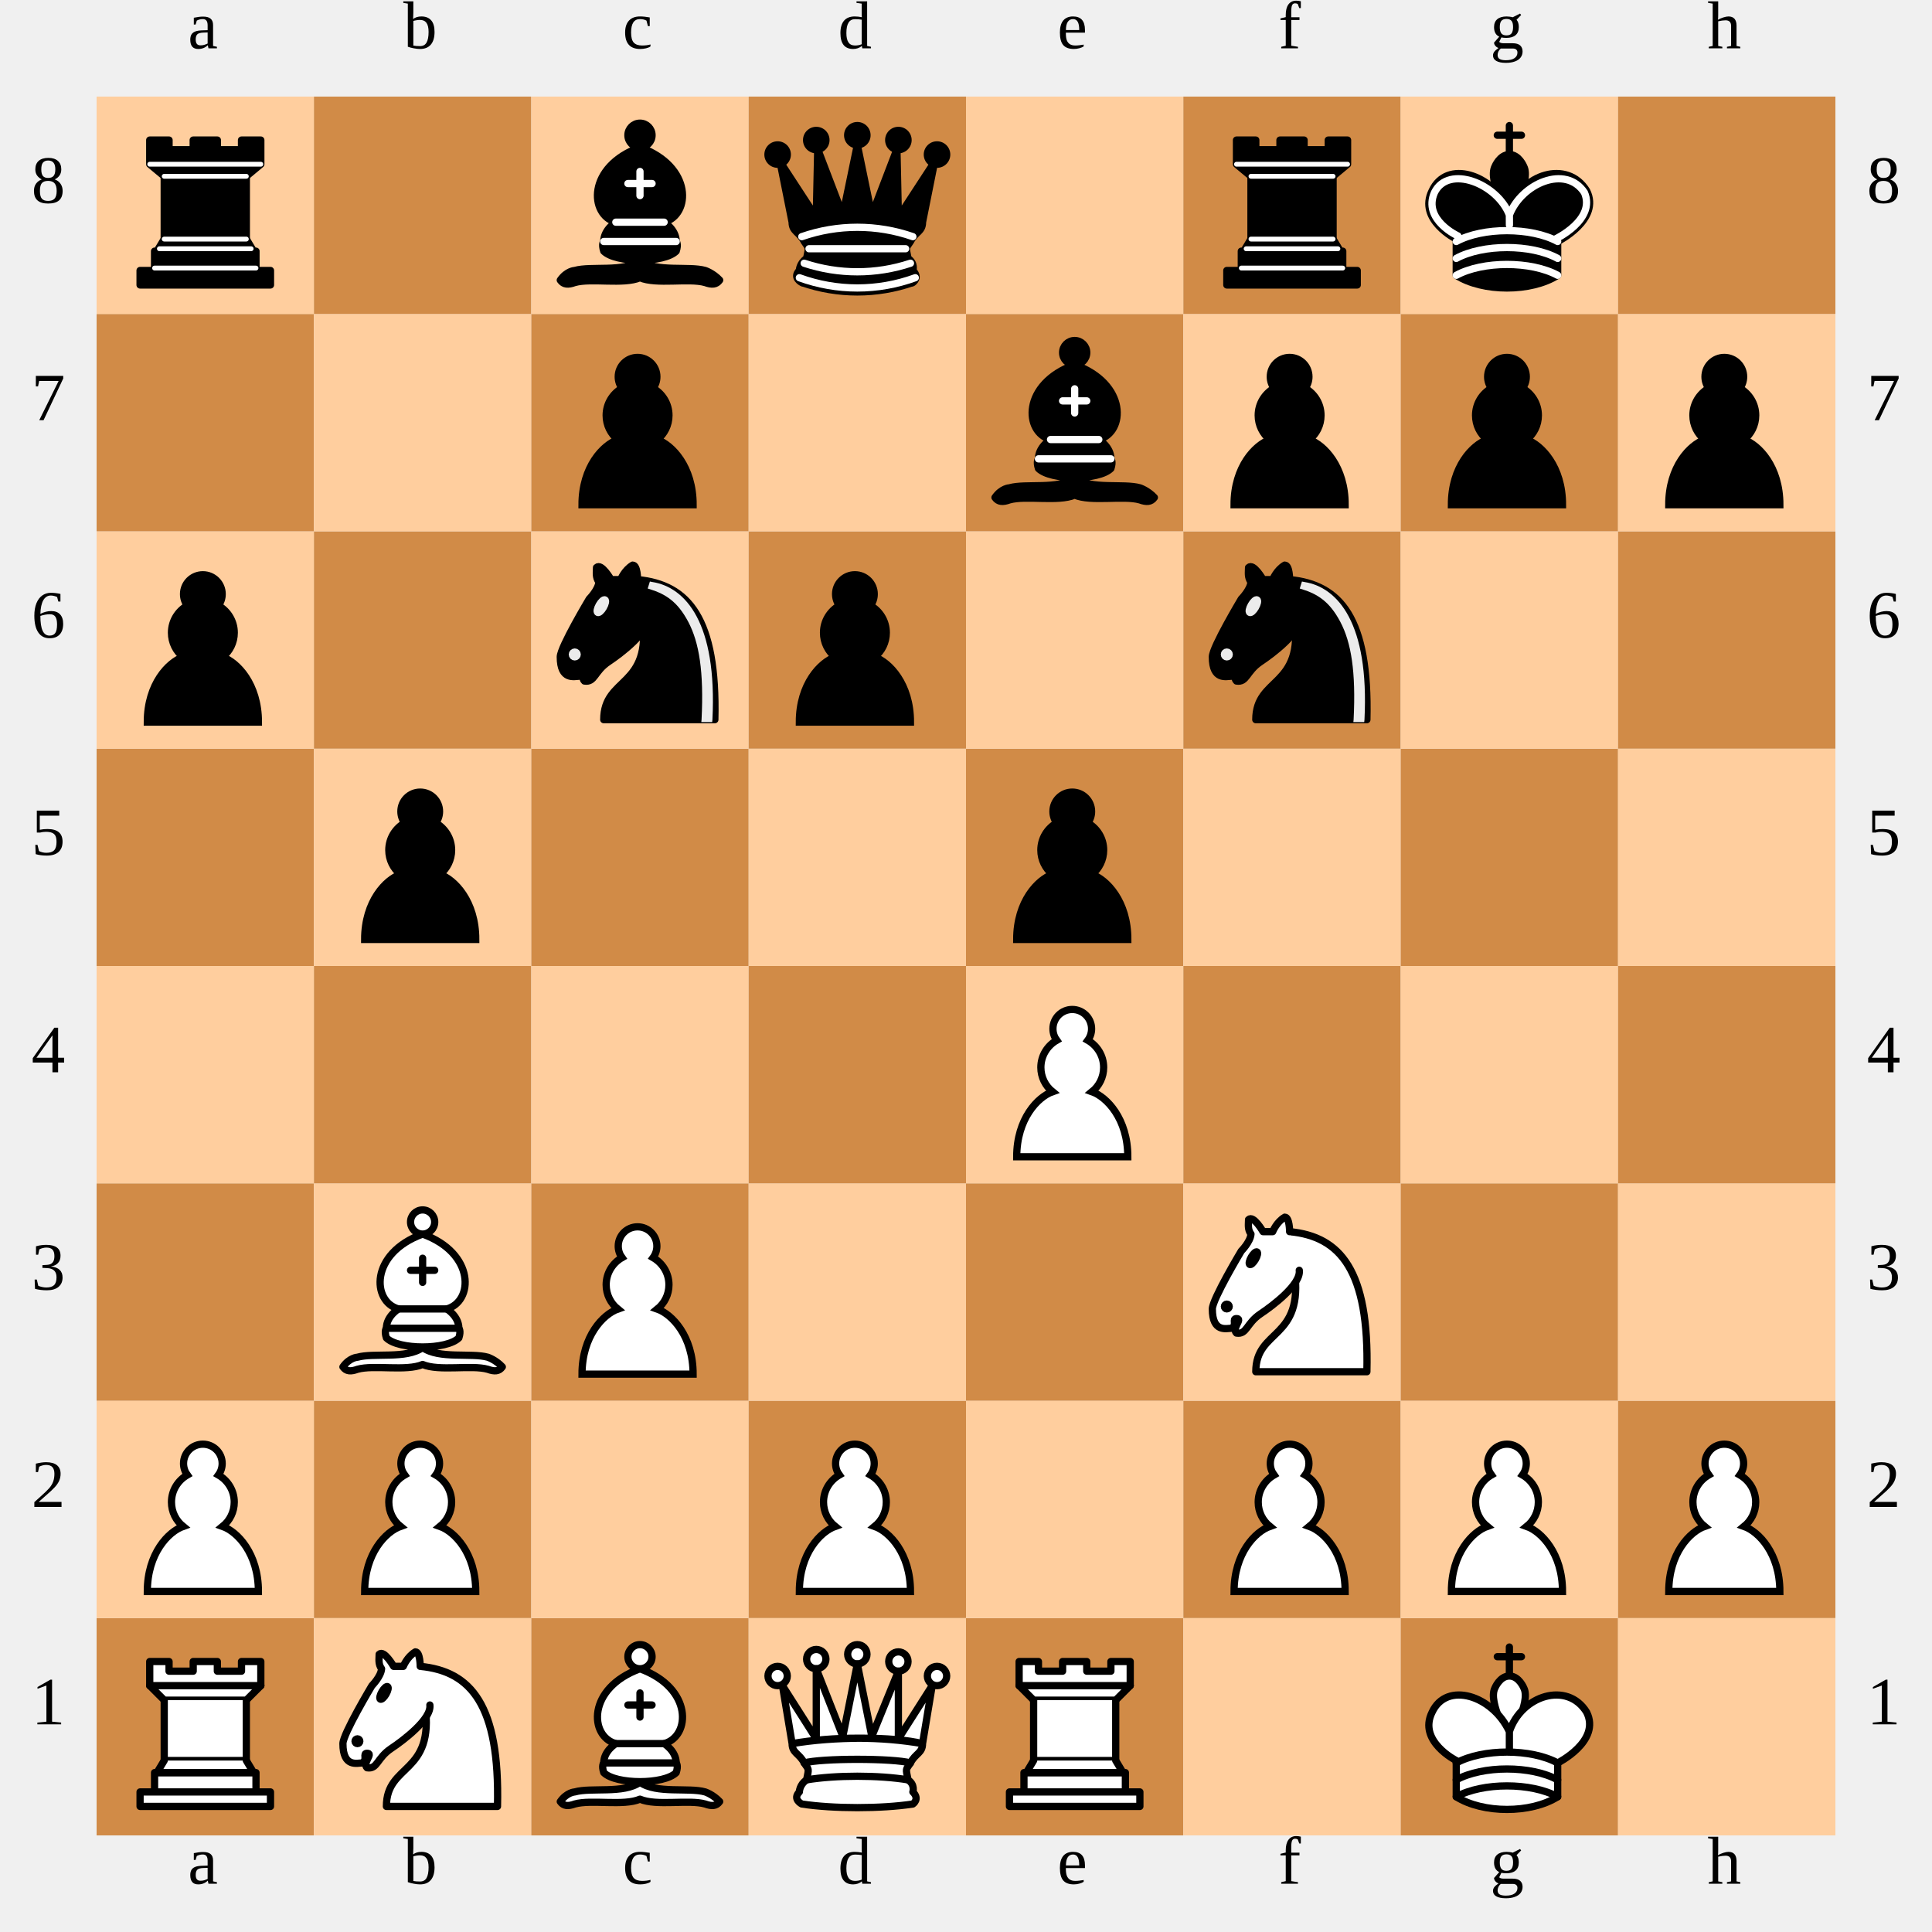
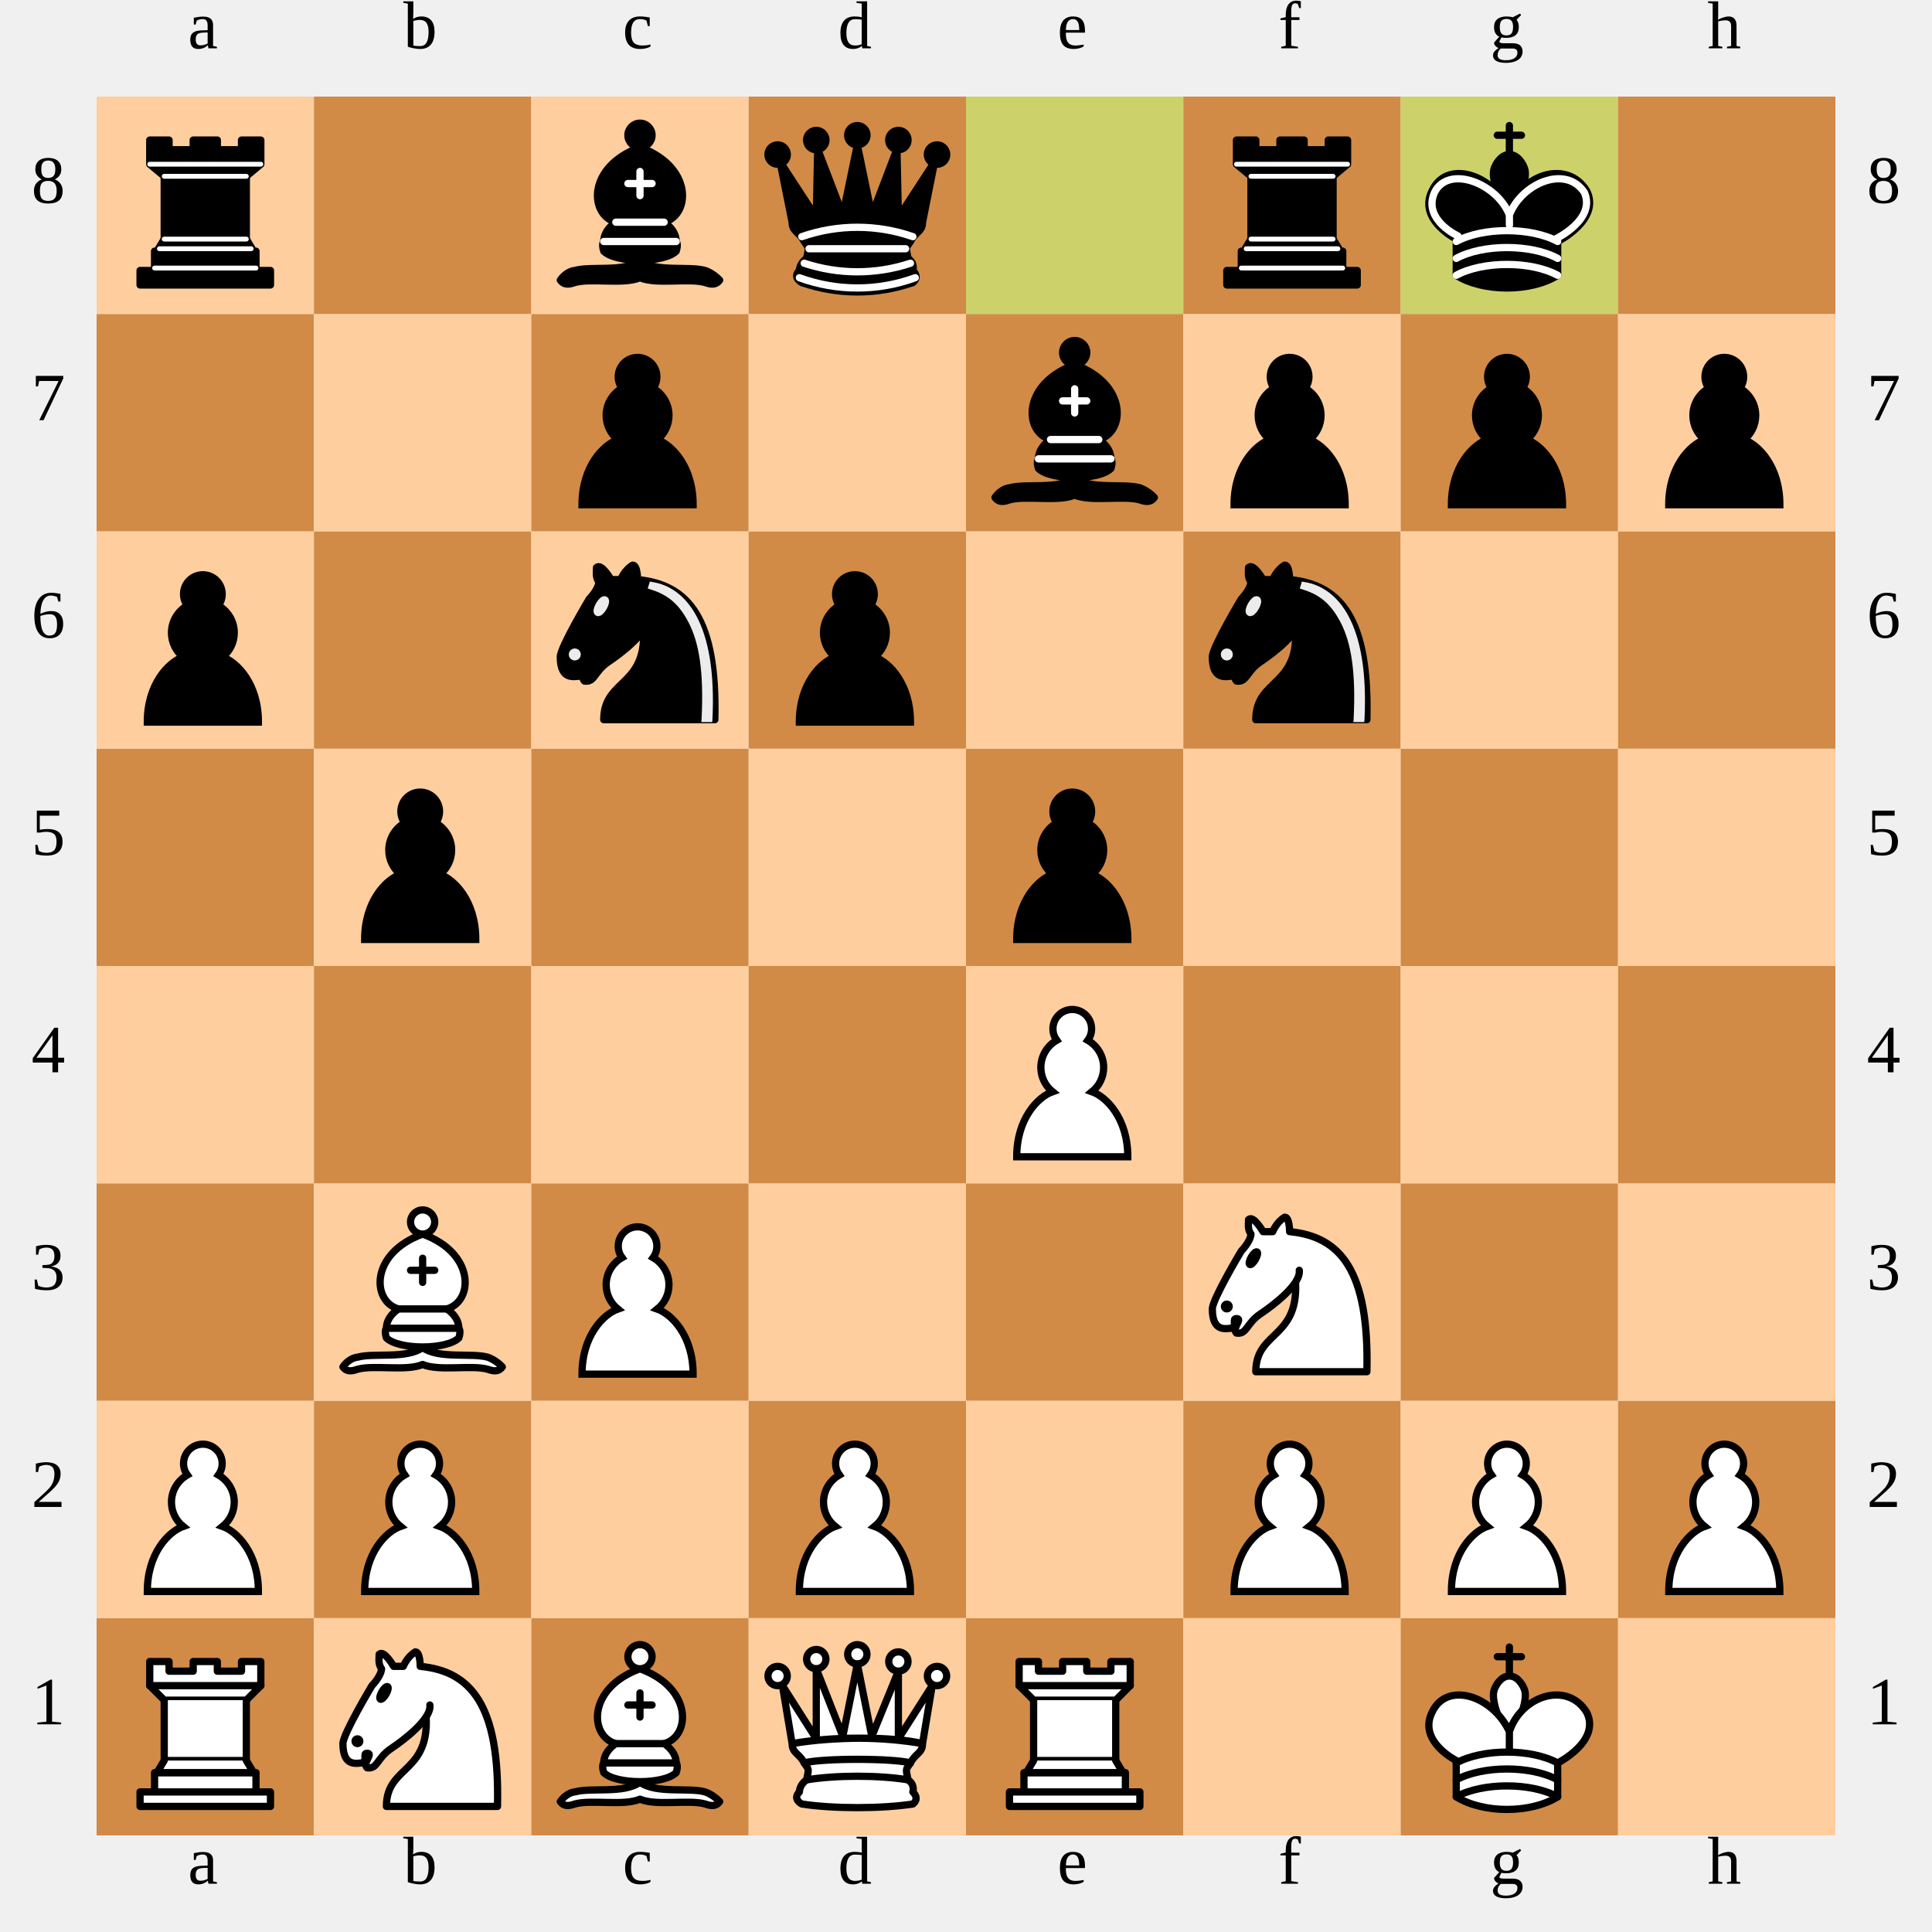
<svg xmlns="http://www.w3.org/2000/svg" xmlns:xlink="http://www.w3.org/1999/xlink" height="400" version="1.1" viewBox="0 0 400 400" width="400">
  <defs>
    <g class="white pawn" id="white-pawn">
      <path d="M22 9c-2.21 0-4 1.79-4 4 0 .89.29 1.71.78 2.38-1.95 1.12-3.28 3.21-3.28 5.62 0 2.03.94 3.84 2.41 5.03-3 1.06-7.41 5.55-7.41 13.47h23c0-7.92-4.41-12.41-7.41-13.47 1.47-1.19 2.41-3 2.41-5.03 0-2.41-1.33-4.5-3.28-5.62.49-.67.78-1.49.78-2.38 0-2.21-1.79-4-4-4z" fill="#fff" stroke="#000" stroke-linecap="round" stroke-width="1.5" />
    </g>
    <g class="white knight" fill="none" fill-rule="evenodd" id="white-knight" stroke="#000" stroke-linecap="round" stroke-linejoin="round" stroke-width="1.5">
      <path d="M 22,10 C 32.5,11 38.5,18 38,39 L 15,39 C 15,30 25,32.5 23,18" style="fill:#ffffff; stroke:#000000;" />
      <path d="M 24,18 C 24.38,20.91 18.45,25.37 16,27 C 13,29 13.18,31.34 11,31 C 9.958,30.06 12.41,27.96 11,28 C 10,28 11.19,29.23 10,30 C 9,30 5.997,31 6,26 C 6,24 12,14 12,14 C 12,14 13.89,12.1 14,10.5 C 13.27,9.506 13.5,8.5 13.5,7.5 C 14.5,6.5 16.5,10 16.5,10 L 18.5,10 C 18.5,10 19.28,8.008 21,7 C 22,7 22,10 22,10" style="fill:#ffffff; stroke:#000000;" />
      <path d="M 9.5 25.5 A 0.5 0.5 0 1 1 8.5,25.5 A 0.5 0.5 0 1 1 9.5 25.5 z" style="fill:#000000; stroke:#000000;" />
      <path d="M 15 15.5 A 0.5 1.5 0 1 1 14,15.5 A 0.5 1.5 0 1 1 15 15.5 z" style="fill:#000000; stroke:#000000;" transform="matrix(0.866,0.5,-0.5,0.866,9.693,-5.173)" />
    </g>
    <g class="white bishop" fill="none" fill-rule="evenodd" id="white-bishop" stroke="#000" stroke-linecap="round" stroke-linejoin="round" stroke-width="1.5">
      <g fill="#fff" stroke-linecap="butt">
        <path d="M9 36c3.39-.97 10.11.43 13.5-2 3.39 2.43 10.11 1.03 13.5 2 0 0 1.65.54 3 2-.68.97-1.65.99-3 .5-3.39-.97-10.11.46-13.5-1-3.39 1.46-10.11.03-13.5 1-1.354.49-2.323.47-3-.5 1.354-1.94 3-2 3-2zM15 32c2.5 2.5 12.5 2.5 15 0 .5-1.5 0-2 0-2 0-2.5-2.5-4-2.5-4 5.5-1.5 6-11.5-5-15.5-11 4-10.5 14-5 15.5 0 0-2.5 1.5-2.5 4 0 0-.5.5 0 2zM25 8a2.5 2.5 0 1 1-5 0 2.5 2.5 0 1 1 5 0z" />
      </g>
      <path d="M17.5 26h10M15 30h15m-7.5-14.5v5M20 18h5" stroke-linejoin="miter" />
    </g>
    <g class="white rook" fill="#fff" fill-rule="evenodd" id="white-rook" stroke="#000" stroke-linecap="round" stroke-linejoin="round" stroke-width="1.5">
      <path d="M9 39h27v-3H9v3zM12 36v-4h21v4H12zM11 14V9h4v2h5V9h5v2h5V9h4v5" stroke-linecap="butt" />
      <path d="M34 14l-3 3H14l-3-3" />
      <path d="M31 17v12.5H14V17" stroke-linecap="butt" stroke-linejoin="miter" />
      <path d="M31 29.5l1.5 2.5h-20l1.5-2.5" />
      <path d="M11 14h23" fill="none" stroke-linejoin="miter" />
    </g>
    <g class="white queen" fill="#fff" fill-rule="evenodd" id="white-queen" stroke="#000" stroke-linecap="round" stroke-linejoin="round" stroke-width="1.5">
      <path d="M8 12a2 2 0 1 1-4 0 2 2 0 1 1 4 0zM24.5 7.5a2 2 0 1 1-4 0 2 2 0 1 1 4 0zM41 12a2 2 0 1 1-4 0 2 2 0 1 1 4 0zM16 8.5a2 2 0 1 1-4 0 2 2 0 1 1 4 0zM33 9a2 2 0 1 1-4 0 2 2 0 1 1 4 0z" />
      <path d="M9 26c8.5-1.5 21-1.5 27 0l2-12-7 11V11l-5.5 13.5-3-15-3 15-5.5-14V25L7 14l2 12zM9 26c0 2 1.5 2 2.5 4 1 1.5 1 1 .5 3.5-1.5 1-1.5 2.5-1.5 2.5-1.5 1.5.5 2.5.5 2.5 6.5 1 16.5 1 23 0 0 0 1.5-1 0-2.5 0 0 .5-1.5-1-2.5-.5-2.5-.5-2 .5-3.5 1-2 2.5-2 2.5-4-8.5-1.5-18.5-1.5-27 0z" stroke-linecap="butt" />
      <path d="M11.5 30c3.5-1 18.5-1 22 0M12 33.5c6-1 15-1 21 0" fill="none" />
    </g>
    <g class="white king" fill="none" fill-rule="evenodd" id="white-king" stroke="#000" stroke-linecap="round" stroke-linejoin="round" stroke-width="1.5">
      <path d="M22.5 11.63V6M20 8h5" stroke-linejoin="miter" />
      <path d="M22.5 25s4.5-7.5 3-10.5c0 0-1-2.5-3-2.5s-3 2.5-3 2.5c-1.5 3 3 10.5 3 10.5" fill="#fff" stroke-linecap="butt" stroke-linejoin="miter" />
      <path d="M11.5 37c5.5 3.5 15.5 3.5 21 0v-7s9-4.5 6-10.5c-4-6.5-13.5-3.5-16 4V27v-3.5c-3.5-7.5-13-10.5-16-4-3 6 5 10 5 10V37z" fill="#fff" />
      <path d="M11.5 30c5.5-3 15.5-3 21 0m-21 3.5c5.5-3 15.5-3 21 0m-21 3.5c5.5-3 15.5-3 21 0" />
    </g>
    <g class="black pawn" id="black-pawn">
      <path d="M22 9c-2.21 0-4 1.79-4 4 0 .89.29 1.71.78 2.38-1.95 1.12-3.28 3.21-3.28 5.62 0 2.03.94 3.84 2.41 5.03-3 1.06-7.41 5.55-7.41 13.47h23c0-7.92-4.41-12.41-7.41-13.47 1.47-1.19 2.41-3 2.41-5.03 0-2.41-1.33-4.5-3.28-5.62.49-.67.78-1.49.78-2.38 0-2.21-1.79-4-4-4z" stroke="#000" stroke-linecap="round" stroke-width="1.5" />
    </g>
    <g class="black knight" fill="none" fill-rule="evenodd" id="black-knight" stroke="#000" stroke-linecap="round" stroke-linejoin="round" stroke-width="1.5">
      <path d="M 22,10 C 32.5,11 38.5,18 38,39 L 15,39 C 15,30 25,32.5 23,18" style="fill:#000000; stroke:#000000;" />
      <path d="M 24,18 C 24.38,20.91 18.45,25.37 16,27 C 13,29 13.18,31.34 11,31 C 9.958,30.06 12.41,27.96 11,28 C 10,28 11.19,29.23 10,30 C 9,30 5.997,31 6,26 C 6,24 12,14 12,14 C 12,14 13.89,12.1 14,10.5 C 13.27,9.506 13.5,8.5 13.5,7.5 C 14.5,6.5 16.5,10 16.5,10 L 18.5,10 C 18.5,10 19.28,8.008 21,7 C 22,7 22,10 22,10" style="fill:#000000; stroke:#000000;" />
      <path d="M 9.5 25.5 A 0.5 0.5 0 1 1 8.5,25.5 A 0.5 0.5 0 1 1 9.5 25.5 z" style="fill:#ececec; stroke:#ececec;" />
      <path d="M 15 15.5 A 0.5 1.5 0 1 1 14,15.5 A 0.5 1.5 0 1 1 15 15.5 z" style="fill:#ececec; stroke:#ececec;" transform="matrix(0.866,0.5,-0.5,0.866,9.693,-5.173)" />
      <path d="M 24.55,10.4 L 24.1,11.85 L 24.6,12 C 27.75,13 30.25,14.49 32.5,18.75 C 34.75,23.01 35.75,29.06 35.25,39 L 35.2,39.5 L 37.45,39.5 L 37.5,39 C 38,28.94 36.62,22.15 34.25,17.66 C 31.88,13.17 28.46,11.02 25.06,10.5 L 24.55,10.4 z " style="fill:#ececec; stroke:none;" />
    </g>
    <g class="black bishop" fill="none" fill-rule="evenodd" id="black-bishop" stroke="#000" stroke-linecap="round" stroke-linejoin="round" stroke-width="1.5">
      <path d="M9 36c3.39-.97 10.11.43 13.5-2 3.39 2.43 10.11 1.03 13.5 2 0 0 1.65.54 3 2-.68.97-1.65.99-3 .5-3.39-.97-10.11.46-13.5-1-3.39 1.46-10.11.03-13.5 1-1.354.49-2.323.47-3-.5 1.354-1.94 3-2 3-2zm6-4c2.5 2.5 12.5 2.5 15 0 .5-1.5 0-2 0-2 0-2.5-2.5-4-2.5-4 5.5-1.5 6-11.5-5-15.5-11 4-10.5 14-5 15.5 0 0-2.5 1.5-2.5 4 0 0-.5.5 0 2zM25 8a2.5 2.5 0 1 1-5 0 2.5 2.5 0 1 1 5 0z" fill="#000" stroke-linecap="butt" />
      <path d="M17.5 26h10M15 30h15m-7.5-14.5v5M20 18h5" stroke="#fff" stroke-linejoin="miter" />
    </g>
    <g class="black rook" fill="#000" fill-rule="evenodd" id="black-rook" stroke="#000" stroke-linecap="round" stroke-linejoin="round" stroke-width="1.5">
      <path d="M9 39h27v-3H9v3zM12.5 32l1.5-2.5h17l1.5 2.5h-20zM12 36v-4h21v4H12z" stroke-linecap="butt" />
      <path d="M14 29.5v-13h17v13H14z" stroke-linecap="butt" stroke-linejoin="miter" />
      <path d="M14 16.5L11 14h23l-3 2.5H14zM11 14V9h4v2h5V9h5v2h5V9h4v5H11z" stroke-linecap="butt" />
      <path d="M12 35.5h21M13 31.5h19M14 29.5h17M14 16.5h17M11 14h23" fill="none" stroke="#fff" stroke-linejoin="miter" stroke-width="1" />
    </g>
    <g class="black queen" fill="#000" fill-rule="evenodd" id="black-queen" stroke="#000" stroke-linecap="round" stroke-linejoin="round" stroke-width="1.5">
      <g fill="#000" stroke="none">
        <circle cx="6" cy="12" r="2.75" />
        <circle cx="14" cy="9" r="2.75" />
        <circle cx="22.5" cy="8" r="2.75" />
        <circle cx="31" cy="9" r="2.75" />
        <circle cx="39" cy="12" r="2.75" />
      </g>
      <path d="M9 26c8.5-1.5 21-1.5 27 0l2.5-12.5L31 25l-.3-14.1-5.2 13.6-3-14.5-3 14.5-5.2-13.6L14 25 6.5 13.5 9 26zM9 26c0 2 1.5 2 2.5 4 1 1.5 1 1 .5 3.5-1.5 1-1.5 2.5-1.5 2.5-1.5 1.5.5 2.5.5 2.5 6.5 1 16.5 1 23 0 0 0 1.5-1 0-2.5 0 0 .5-1.5-1-2.5-.5-2.5-.5-2 .5-3.5 1-2 2.5-2 2.5-4-8.5-1.5-18.5-1.5-27 0z" stroke-linecap="butt" />
      <path d="M11 38.5a35 35 1 0 0 23 0" fill="none" stroke-linecap="butt" />
      <path d="M11 29a35 35 1 0 1 23 0M12.5 31.5h20M11.5 34.5a35 35 1 0 0 22 0M10.5 37.5a35 35 1 0 0 24 0" fill="none" stroke="#fff" />
    </g>
    <g class="black king" fill="none" fill-rule="evenodd" id="black-king" stroke="#000" stroke-linecap="round" stroke-linejoin="round" stroke-width="1.5">
      <path d="M22.5 11.63V6" stroke-linejoin="miter" />
      <path d="M22.5 25s4.5-7.5 3-10.5c0 0-1-2.5-3-2.5s-3 2.5-3 2.5c-1.5 3 3 10.5 3 10.5" fill="#000" stroke-linecap="butt" stroke-linejoin="miter" />
      <path d="M11.5 37c5.5 3.5 15.5 3.5 21 0v-7s9-4.5 6-10.5c-4-6.5-13.5-3.5-16 4V27v-3.5c-3.5-7.5-13-10.5-16-4-3 6 5 10 5 10V37z" fill="#000" />
      <path d="M20 8h5" stroke-linejoin="miter" />
      <path d="M32 29.5s8.5-4 6.03-9.65C34.15 14 25 18 22.5 24.5l.01 2.1-.01-2.1C20 18 9.906 14 6.997 19.85c-2.497 5.65 4.853 9 4.853 9M11.5 30c5.5-3 15.5-3 21 0m-21 3.5c5.5-3 15.5-3 21 0m-21 3.5c5.5-3 15.5-3 21 0" stroke="#fff" />
    </g>
  </defs>
  <rect class="square dark a1" fill="#d18b47" height="45" stroke="none" width="45" x="20" y="335" />
  <use transform="translate(20, 335)" xlink:href="#white-rook" />
  <rect class="square light b1" fill="#ffce9e" height="45" stroke="none" width="45" x="65" y="335" />
  <use transform="translate(65, 335)" xlink:href="#white-knight" />
  <rect class="square dark c1" fill="#d18b47" height="45" stroke="none" width="45" x="110" y="335" />
  <use transform="translate(110, 335)" xlink:href="#white-bishop" />
  <rect class="square light d1" fill="#ffce9e" height="45" stroke="none" width="45" x="155" y="335" />
  <use transform="translate(155, 335)" xlink:href="#white-queen" />
  <rect class="square dark e1" fill="#d18b47" height="45" stroke="none" width="45" x="200" y="335" />
  <use transform="translate(200, 335)" xlink:href="#white-rook" />
  <rect class="square light f1" fill="#ffce9e" height="45" stroke="none" width="45" x="245" y="335" />
  <rect class="square dark g1" fill="#d18b47" height="45" stroke="none" width="45" x="290" y="335" />
  <use transform="translate(290, 335)" xlink:href="#white-king" />
  <rect class="square light h1" fill="#ffce9e" height="45" stroke="none" width="45" x="335" y="335" />
  <rect class="square light a2" fill="#ffce9e" height="45" stroke="none" width="45" x="20" y="290" />
  <use transform="translate(20, 290)" xlink:href="#white-pawn" />
  <rect class="square dark b2" fill="#d18b47" height="45" stroke="none" width="45" x="65" y="290" />
  <use transform="translate(65, 290)" xlink:href="#white-pawn" />
  <rect class="square light c2" fill="#ffce9e" height="45" stroke="none" width="45" x="110" y="290" />
  <rect class="square dark d2" fill="#d18b47" height="45" stroke="none" width="45" x="155" y="290" />
  <use transform="translate(155, 290)" xlink:href="#white-pawn" />
  <rect class="square light e2" fill="#ffce9e" height="45" stroke="none" width="45" x="200" y="290" />
  <rect class="square dark f2" fill="#d18b47" height="45" stroke="none" width="45" x="245" y="290" />
  <use transform="translate(245, 290)" xlink:href="#white-pawn" />
  <rect class="square light g2" fill="#ffce9e" height="45" stroke="none" width="45" x="290" y="290" />
  <use transform="translate(290, 290)" xlink:href="#white-pawn" />
  <rect class="square dark h2" fill="#d18b47" height="45" stroke="none" width="45" x="335" y="290" />
  <use transform="translate(335, 290)" xlink:href="#white-pawn" />
  <rect class="square dark a3" fill="#d18b47" height="45" stroke="none" width="45" x="20" y="245" />
  <rect class="square light b3" fill="#ffce9e" height="45" stroke="none" width="45" x="65" y="245" />
  <use transform="translate(65, 245)" xlink:href="#white-bishop" />
  <rect class="square dark c3" fill="#d18b47" height="45" stroke="none" width="45" x="110" y="245" />
  <use transform="translate(110, 245)" xlink:href="#white-pawn" />
  <rect class="square light d3" fill="#ffce9e" height="45" stroke="none" width="45" x="155" y="245" />
  <rect class="square dark e3" fill="#d18b47" height="45" stroke="none" width="45" x="200" y="245" />
  <rect class="square light f3" fill="#ffce9e" height="45" stroke="none" width="45" x="245" y="245" />
  <use transform="translate(245, 245)" xlink:href="#white-knight" />
  <rect class="square dark g3" fill="#d18b47" height="45" stroke="none" width="45" x="290" y="245" />
  <rect class="square light h3" fill="#ffce9e" height="45" stroke="none" width="45" x="335" y="245" />
  <rect class="square light a4" fill="#ffce9e" height="45" stroke="none" width="45" x="20" y="200" />
  <rect class="square dark b4" fill="#d18b47" height="45" stroke="none" width="45" x="65" y="200" />
  <rect class="square light c4" fill="#ffce9e" height="45" stroke="none" width="45" x="110" y="200" />
  <rect class="square dark d4" fill="#d18b47" height="45" stroke="none" width="45" x="155" y="200" />
  <rect class="square light e4" fill="#ffce9e" height="45" stroke="none" width="45" x="200" y="200" />
  <use transform="translate(200, 200)" xlink:href="#white-pawn" />
  <rect class="square dark f4" fill="#d18b47" height="45" stroke="none" width="45" x="245" y="200" />
  <rect class="square light g4" fill="#ffce9e" height="45" stroke="none" width="45" x="290" y="200" />
  <rect class="square dark h4" fill="#d18b47" height="45" stroke="none" width="45" x="335" y="200" />
  <rect class="square dark a5" fill="#d18b47" height="45" stroke="none" width="45" x="20" y="155" />
  <rect class="square light b5" fill="#ffce9e" height="45" stroke="none" width="45" x="65" y="155" />
  <use transform="translate(65, 155)" xlink:href="#black-pawn" />
  <rect class="square dark c5" fill="#d18b47" height="45" stroke="none" width="45" x="110" y="155" />
  <rect class="square light d5" fill="#ffce9e" height="45" stroke="none" width="45" x="155" y="155" />
  <rect class="square dark e5" fill="#d18b47" height="45" stroke="none" width="45" x="200" y="155" />
  <use transform="translate(200, 155)" xlink:href="#black-pawn" />
  <rect class="square light f5" fill="#ffce9e" height="45" stroke="none" width="45" x="245" y="155" />
  <rect class="square dark g5" fill="#d18b47" height="45" stroke="none" width="45" x="290" y="155" />
  <rect class="square light h5" fill="#ffce9e" height="45" stroke="none" width="45" x="335" y="155" />
  <rect class="square light a6" fill="#ffce9e" height="45" stroke="none" width="45" x="20" y="110" />
  <use transform="translate(20, 110)" xlink:href="#black-pawn" />
  <rect class="square dark b6" fill="#d18b47" height="45" stroke="none" width="45" x="65" y="110" />
  <rect class="square light c6" fill="#ffce9e" height="45" stroke="none" width="45" x="110" y="110" />
  <use transform="translate(110, 110)" xlink:href="#black-knight" />
  <rect class="square dark d6" fill="#d18b47" height="45" stroke="none" width="45" x="155" y="110" />
  <use transform="translate(155, 110)" xlink:href="#black-pawn" />
  <rect class="square light e6" fill="#ffce9e" height="45" stroke="none" width="45" x="200" y="110" />
  <rect class="square dark f6" fill="#d18b47" height="45" stroke="none" width="45" x="245" y="110" />
  <use transform="translate(245, 110)" xlink:href="#black-knight" />
  <rect class="square light g6" fill="#ffce9e" height="45" stroke="none" width="45" x="290" y="110" />
  <rect class="square dark h6" fill="#d18b47" height="45" stroke="none" width="45" x="335" y="110" />
  <rect class="square dark a7" fill="#d18b47" height="45" stroke="none" width="45" x="20" y="65" />
  <rect class="square light b7" fill="#ffce9e" height="45" stroke="none" width="45" x="65" y="65" />
  <rect class="square dark c7" fill="#d18b47" height="45" stroke="none" width="45" x="110" y="65" />
  <use transform="translate(110, 65)" xlink:href="#black-pawn" />
  <rect class="square light d7" fill="#ffce9e" height="45" stroke="none" width="45" x="155" y="65" />
  <rect class="square dark e7" fill="#d18b47" height="45" stroke="none" width="45" x="200" y="65" />
  <use transform="translate(200, 65)" xlink:href="#black-bishop" />
  <rect class="square light f7" fill="#ffce9e" height="45" stroke="none" width="45" x="245" y="65" />
  <use transform="translate(245, 65)" xlink:href="#black-pawn" />
  <rect class="square dark g7" fill="#d18b47" height="45" stroke="none" width="45" x="290" y="65" />
  <use transform="translate(290, 65)" xlink:href="#black-pawn" />
  <rect class="square light h7" fill="#ffce9e" height="45" stroke="none" width="45" x="335" y="65" />
  <use transform="translate(335, 65)" xlink:href="#black-pawn" />
  <rect class="square light a8" fill="#ffce9e" height="45" stroke="none" width="45" x="20" y="20" />
  <use transform="translate(20, 20)" xlink:href="#black-rook" />
  <rect class="square dark b8" fill="#d18b47" height="45" stroke="none" width="45" x="65" y="20" />
  <rect class="square light c8" fill="#ffce9e" height="45" stroke="none" width="45" x="110" y="20" />
  <use transform="translate(110, 20)" xlink:href="#black-bishop" />
  <rect class="square dark d8" fill="#d18b47" height="45" stroke="none" width="45" x="155" y="20" />
  <use transform="translate(155, 20)" xlink:href="#black-queen" />
-   <rect class="square light e8" fill="#ffce9e" height="45" stroke="none" width="45" x="200" y="20" />
+   <rect class="square light lastmove e8" fill="#cdd16a" height="45" stroke="none" width="45" x="200" y="20" />
  <rect class="square dark f8" fill="#d18b47" height="45" stroke="none" width="45" x="245" y="20" />
  <use transform="translate(245, 20)" xlink:href="#black-rook" />
-   <rect class="square light g8" fill="#ffce9e" height="45" stroke="none" width="45" x="290" y="20" />
+   <rect class="square light lastmove g8" fill="#cdd16a" height="45" stroke="none" width="45" x="290" y="20" />
  <use transform="translate(290, 20)" xlink:href="#black-king" />
  <rect class="square dark h8" fill="#d18b47" height="45" stroke="none" width="45" x="335" y="20" />
  <text alignment-baseline="middle" font-size="14" text-anchor="middle" x="42" y="10">a</text>
  <text alignment-baseline="middle" font-size="14" text-anchor="middle" x="42" y="390">a</text>
  <text alignment-baseline="middle" font-size="14" text-anchor="middle" x="87" y="10">b</text>
  <text alignment-baseline="middle" font-size="14" text-anchor="middle" x="87" y="390">b</text>
  <text alignment-baseline="middle" font-size="14" text-anchor="middle" x="132" y="10">c</text>
  <text alignment-baseline="middle" font-size="14" text-anchor="middle" x="132" y="390">c</text>
  <text alignment-baseline="middle" font-size="14" text-anchor="middle" x="177" y="10">d</text>
  <text alignment-baseline="middle" font-size="14" text-anchor="middle" x="177" y="390">d</text>
  <text alignment-baseline="middle" font-size="14" text-anchor="middle" x="222" y="10">e</text>
  <text alignment-baseline="middle" font-size="14" text-anchor="middle" x="222" y="390">e</text>
  <text alignment-baseline="middle" font-size="14" text-anchor="middle" x="267" y="10">f</text>
  <text alignment-baseline="middle" font-size="14" text-anchor="middle" x="267" y="390">f</text>
  <text alignment-baseline="middle" font-size="14" text-anchor="middle" x="312" y="10">g</text>
  <text alignment-baseline="middle" font-size="14" text-anchor="middle" x="312" y="390">g</text>
  <text alignment-baseline="middle" font-size="14" text-anchor="middle" x="357" y="10">h</text>
  <text alignment-baseline="middle" font-size="14" text-anchor="middle" x="357" y="390">h</text>
  <text alignment-baseline="middle" font-size="14" text-anchor="middle" x="10" y="357">1</text>
  <text alignment-baseline="middle" font-size="14" text-anchor="middle" x="390" y="357">1</text>
  <text alignment-baseline="middle" font-size="14" text-anchor="middle" x="10" y="312">2</text>
  <text alignment-baseline="middle" font-size="14" text-anchor="middle" x="390" y="312">2</text>
  <text alignment-baseline="middle" font-size="14" text-anchor="middle" x="10" y="267">3</text>
  <text alignment-baseline="middle" font-size="14" text-anchor="middle" x="390" y="267">3</text>
  <text alignment-baseline="middle" font-size="14" text-anchor="middle" x="10" y="222">4</text>
  <text alignment-baseline="middle" font-size="14" text-anchor="middle" x="390" y="222">4</text>
  <text alignment-baseline="middle" font-size="14" text-anchor="middle" x="10" y="177">5</text>
  <text alignment-baseline="middle" font-size="14" text-anchor="middle" x="390" y="177">5</text>
  <text alignment-baseline="middle" font-size="14" text-anchor="middle" x="10" y="132">6</text>
  <text alignment-baseline="middle" font-size="14" text-anchor="middle" x="390" y="132">6</text>
  <text alignment-baseline="middle" font-size="14" text-anchor="middle" x="10" y="87">7</text>
  <text alignment-baseline="middle" font-size="14" text-anchor="middle" x="390" y="87">7</text>
  <text alignment-baseline="middle" font-size="14" text-anchor="middle" x="10" y="42">8</text>
  <text alignment-baseline="middle" font-size="14" text-anchor="middle" x="390" y="42">8</text>
</svg>
